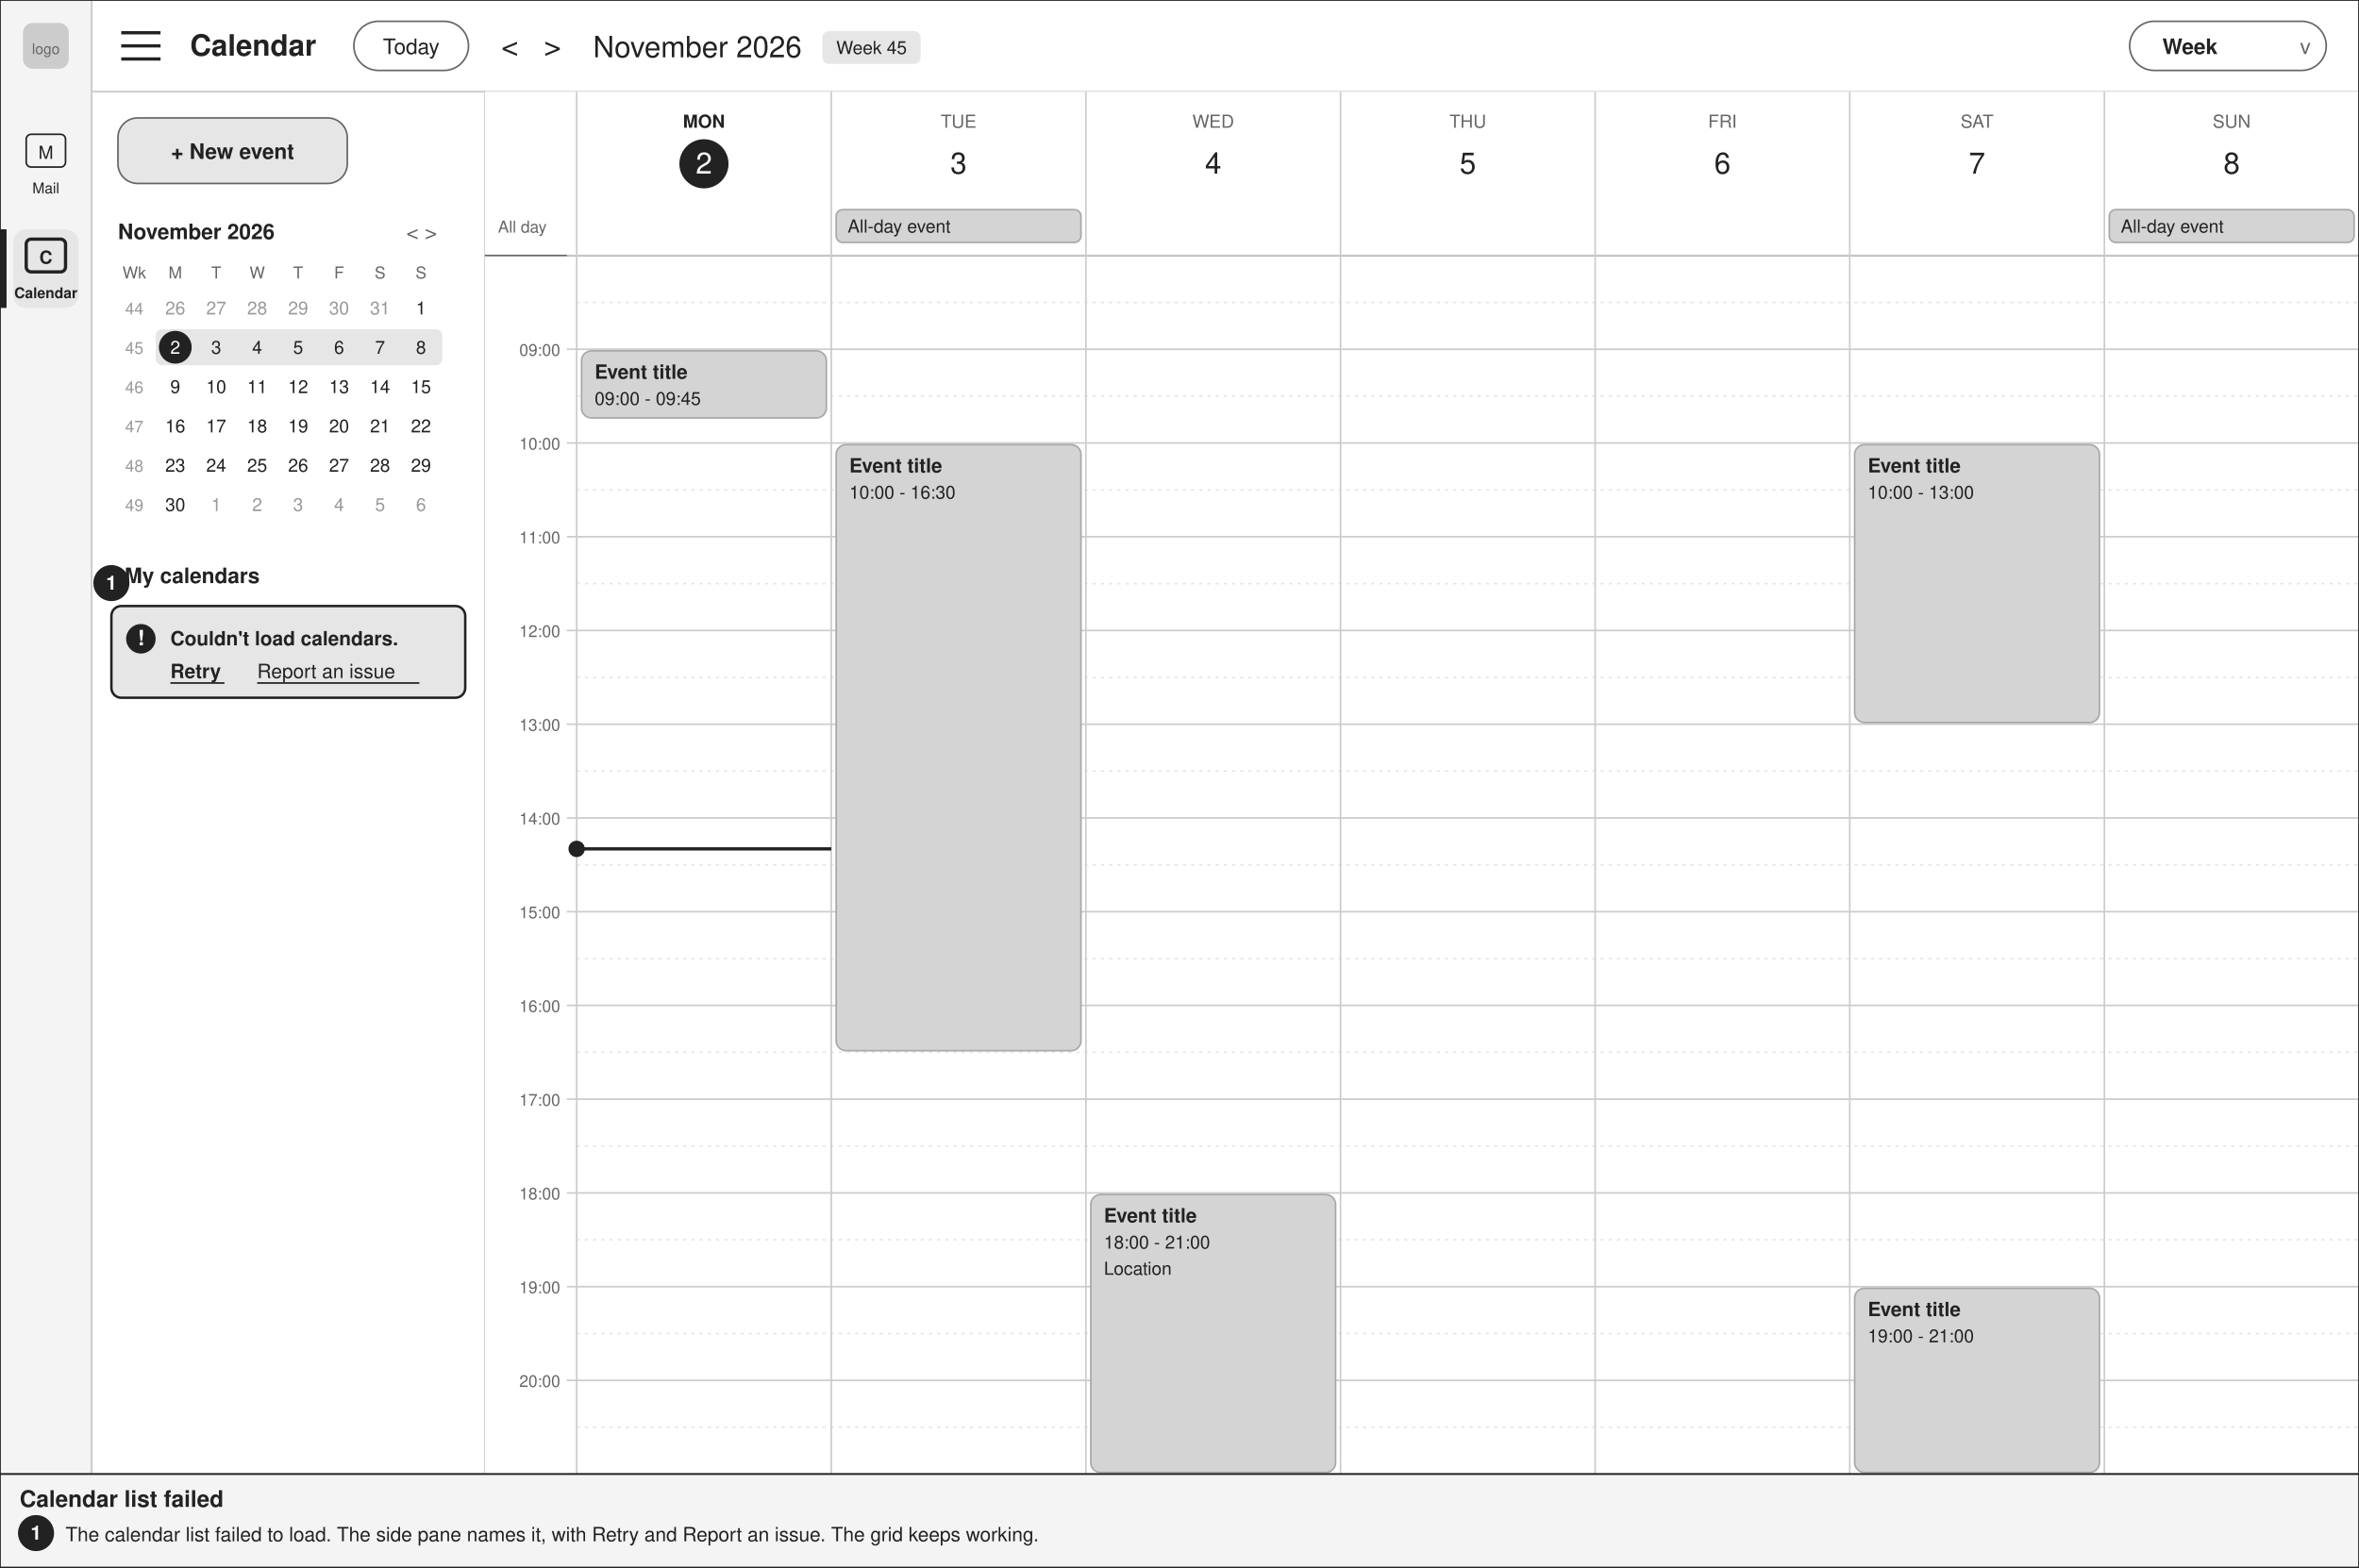
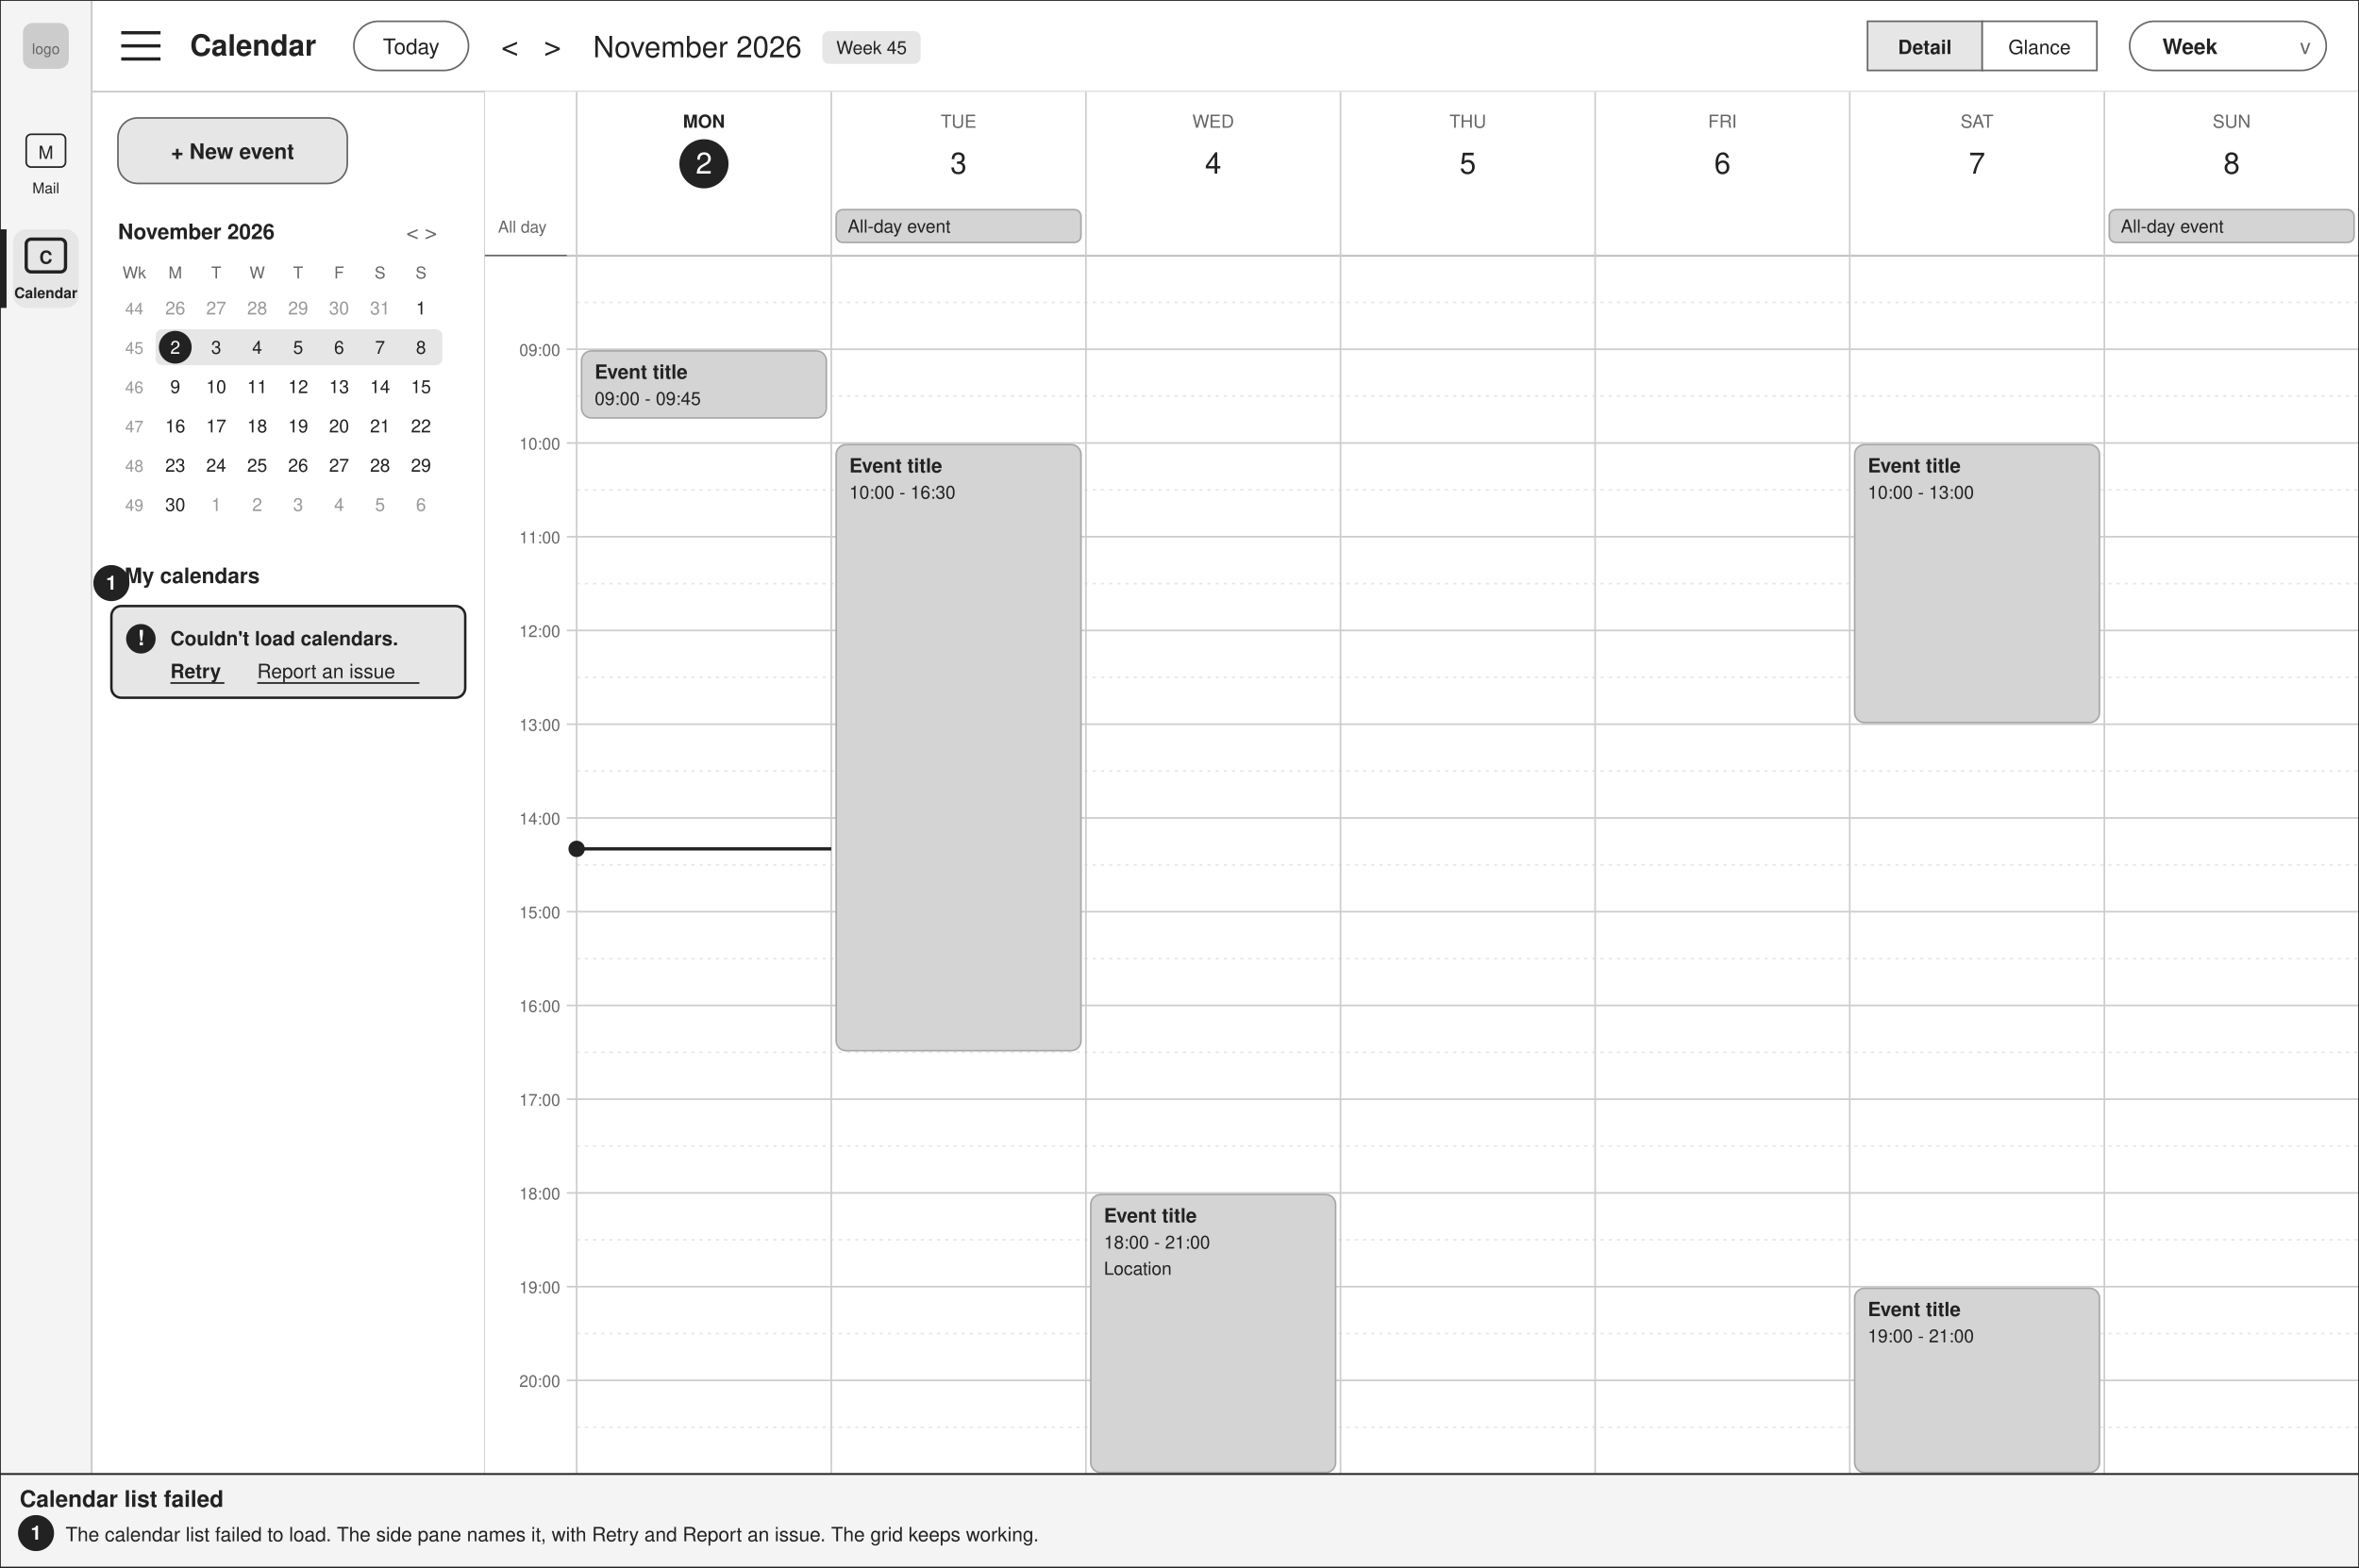
<svg xmlns="http://www.w3.org/2000/svg" width="1440" height="957" viewBox="0 0 1440 957">
  <rect width="1440" height="957" fill="#fff" />
  <rect x="0" y="0" width="56" height="900" rx="0" fill="#f4f4f4" stroke="#ccc" stroke-width="1" />
  <rect x="14" y="14" width="28" height="28" rx="6" fill="#ccc" stroke="none" stroke-width="1" />
  <text x="28" y="33" font-family="Helvetica, Arial, sans-serif" font-size="9" fill="#666" text-anchor="middle">logo</text>
  <rect x="16" y="82" width="24" height="20" rx="3" fill="none" stroke="#222" stroke-width="1" />
  <text x="28" y="97" font-family="Helvetica, Arial, sans-serif" font-size="11" fill="#222" text-anchor="middle">M</text>
  <text x="28" y="118" font-family="Helvetica, Arial, sans-serif" font-size="9" fill="#222" text-anchor="middle">Mail</text>
  <rect x="0" y="140" width="4" height="48" rx="0" fill="#222" stroke="none" stroke-width="1" />
  <rect x="8" y="140" width="40" height="48" rx="8" fill="#e6e6e6" stroke="none" stroke-width="1" />
  <rect x="16" y="146" width="24" height="20" rx="3" fill="none" stroke="#222" stroke-width="2" />
  <text x="28" y="161" font-family="Helvetica, Arial, sans-serif" font-size="11" fill="#222" font-weight="bold" text-anchor="middle">C</text>
  <text x="28" y="182" font-family="Helvetica, Arial, sans-serif" font-size="9" fill="#222" font-weight="bold" text-anchor="middle">Calendar</text>
  <rect x="56" y="0" width="1384" height="56" rx="0" fill="#fff" stroke="#ccc" stroke-width="1" />
  <line x1="74" y1="20" x2="98" y2="20" stroke="#222" stroke-width="2" />
  <line x1="74" y1="28" x2="98" y2="28" stroke="#222" stroke-width="2" />
  <line x1="74" y1="36" x2="98" y2="36" stroke="#222" stroke-width="2" />
  <text x="116" y="34" font-family="Helvetica, Arial, sans-serif" font-size="18" fill="#222" font-weight="bold">Calendar</text>
  <rect x="216" y="13" width="70" height="30" rx="15" fill="#fff" stroke="#666" stroke-width="1" />
  <text x="251" y="33" font-family="Helvetica, Arial, sans-serif" font-size="13" fill="#222" text-anchor="middle">Today</text>
  <text x="306" y="34" font-family="Helvetica, Arial, sans-serif" font-size="18" fill="#222">&lt;</text>
  <text x="332" y="34" font-family="Helvetica, Arial, sans-serif" font-size="18" fill="#222">&gt;</text>
  <text x="362" y="35" font-family="Helvetica, Arial, sans-serif" font-size="18" fill="#222">November 2026</text>
  <rect x="502" y="19" width="60" height="20" rx="4" fill="#e6e6e6" stroke="none" stroke-width="1" />
  <text x="532" y="33" font-family="Helvetica, Arial, sans-serif" font-size="11" fill="#222" text-anchor="middle">Week 45</text>
+   <rect x="1140" y="13" width="70" height="30" rx="0" fill="#e6e6e6" stroke="#666" stroke-width="1" />
+   <text x="1175" y="33" font-family="Helvetica, Arial, sans-serif" font-size="12" fill="#222" font-weight="bold" text-anchor="middle">Detail</text>
+   <rect x="1210" y="13" width="70" height="30" rx="0" fill="#fff" stroke="#666" stroke-width="1" />
+   <text x="1245" y="33" font-family="Helvetica, Arial, sans-serif" font-size="12" fill="#222" text-anchor="middle">Glance</text>
  <rect x="1300" y="13" width="120" height="30" rx="15" fill="none" stroke="#666" stroke-width="1" />
  <text x="1320" y="33" font-family="Helvetica, Arial, sans-serif" font-size="13" fill="#222" font-weight="bold">Week</text>
  <text x="1404" y="33" font-family="Helvetica, Arial, sans-serif" font-size="13" fill="#666">v</text>
  <rect x="56" y="56" width="240" height="844" rx="0" fill="#fff" stroke="#ccc" stroke-width="1" />
  <rect x="72" y="72" width="140" height="40" rx="12" fill="#e6e6e6" stroke="#666" stroke-width="1" />
  <text x="142" y="97" font-family="Helvetica, Arial, sans-serif" font-size="13" fill="#222" font-weight="bold" text-anchor="middle">+  New event</text>
  <text x="72" y="146" font-family="Helvetica, Arial, sans-serif" font-size="13" fill="#222" font-weight="bold">November 2026</text>
  <text x="248" y="146" font-family="Helvetica, Arial, sans-serif" font-size="13" fill="#666">&lt;  &gt;</text>
  <text x="82" y="170" font-family="Helvetica, Arial, sans-serif" font-size="10" fill="#666" text-anchor="middle">Wk</text>
  <text x="107" y="170" font-family="Helvetica, Arial, sans-serif" font-size="10" fill="#666" text-anchor="middle">M</text>
  <text x="132" y="170" font-family="Helvetica, Arial, sans-serif" font-size="10" fill="#666" text-anchor="middle">T</text>
  <text x="157" y="170" font-family="Helvetica, Arial, sans-serif" font-size="10" fill="#666" text-anchor="middle">W</text>
  <text x="182" y="170" font-family="Helvetica, Arial, sans-serif" font-size="10" fill="#666" text-anchor="middle">T</text>
  <text x="207" y="170" font-family="Helvetica, Arial, sans-serif" font-size="10" fill="#666" text-anchor="middle">F</text>
  <text x="232" y="170" font-family="Helvetica, Arial, sans-serif" font-size="10" fill="#666" text-anchor="middle">S</text>
  <text x="257" y="170" font-family="Helvetica, Arial, sans-serif" font-size="10" fill="#666" text-anchor="middle">S</text>
  <rect x="95" y="201" width="175" height="22" rx="4" fill="#e6e6e6" stroke="none" stroke-width="1" />
  <text x="82" y="192" font-family="Helvetica, Arial, sans-serif" font-size="10" fill="#999" text-anchor="middle">44</text>
  <text x="107" y="192" font-family="Helvetica, Arial, sans-serif" font-size="11" fill="#999" text-anchor="middle">26</text>
  <text x="132" y="192" font-family="Helvetica, Arial, sans-serif" font-size="11" fill="#999" text-anchor="middle">27</text>
  <text x="157" y="192" font-family="Helvetica, Arial, sans-serif" font-size="11" fill="#999" text-anchor="middle">28</text>
  <text x="182" y="192" font-family="Helvetica, Arial, sans-serif" font-size="11" fill="#999" text-anchor="middle">29</text>
  <text x="207" y="192" font-family="Helvetica, Arial, sans-serif" font-size="11" fill="#999" text-anchor="middle">30</text>
  <text x="232" y="192" font-family="Helvetica, Arial, sans-serif" font-size="11" fill="#999" text-anchor="middle">31</text>
  <text x="257" y="192" font-family="Helvetica, Arial, sans-serif" font-size="11" fill="#222" text-anchor="middle">1</text>
  <text x="82" y="216" font-family="Helvetica, Arial, sans-serif" font-size="10" fill="#999" text-anchor="middle">45</text>
  <circle cx="107" cy="212" r="10" fill="#222" stroke="none" stroke-width="1" />
  <text x="107" y="216" font-family="Helvetica, Arial, sans-serif" font-size="11" fill="#fff" text-anchor="middle">2</text>
  <text x="132" y="216" font-family="Helvetica, Arial, sans-serif" font-size="11" fill="#222" text-anchor="middle">3</text>
  <text x="157" y="216" font-family="Helvetica, Arial, sans-serif" font-size="11" fill="#222" text-anchor="middle">4</text>
  <text x="182" y="216" font-family="Helvetica, Arial, sans-serif" font-size="11" fill="#222" text-anchor="middle">5</text>
  <text x="207" y="216" font-family="Helvetica, Arial, sans-serif" font-size="11" fill="#222" text-anchor="middle">6</text>
  <text x="232" y="216" font-family="Helvetica, Arial, sans-serif" font-size="11" fill="#222" text-anchor="middle">7</text>
  <text x="257" y="216" font-family="Helvetica, Arial, sans-serif" font-size="11" fill="#222" text-anchor="middle">8</text>
  <text x="82" y="240" font-family="Helvetica, Arial, sans-serif" font-size="10" fill="#999" text-anchor="middle">46</text>
  <text x="107" y="240" font-family="Helvetica, Arial, sans-serif" font-size="11" fill="#222" text-anchor="middle">9</text>
  <text x="132" y="240" font-family="Helvetica, Arial, sans-serif" font-size="11" fill="#222" text-anchor="middle">10</text>
  <text x="157" y="240" font-family="Helvetica, Arial, sans-serif" font-size="11" fill="#222" text-anchor="middle">11</text>
  <text x="182" y="240" font-family="Helvetica, Arial, sans-serif" font-size="11" fill="#222" text-anchor="middle">12</text>
  <text x="207" y="240" font-family="Helvetica, Arial, sans-serif" font-size="11" fill="#222" text-anchor="middle">13</text>
  <text x="232" y="240" font-family="Helvetica, Arial, sans-serif" font-size="11" fill="#222" text-anchor="middle">14</text>
  <text x="257" y="240" font-family="Helvetica, Arial, sans-serif" font-size="11" fill="#222" text-anchor="middle">15</text>
  <text x="82" y="264" font-family="Helvetica, Arial, sans-serif" font-size="10" fill="#999" text-anchor="middle">47</text>
  <text x="107" y="264" font-family="Helvetica, Arial, sans-serif" font-size="11" fill="#222" text-anchor="middle">16</text>
  <text x="132" y="264" font-family="Helvetica, Arial, sans-serif" font-size="11" fill="#222" text-anchor="middle">17</text>
  <text x="157" y="264" font-family="Helvetica, Arial, sans-serif" font-size="11" fill="#222" text-anchor="middle">18</text>
  <text x="182" y="264" font-family="Helvetica, Arial, sans-serif" font-size="11" fill="#222" text-anchor="middle">19</text>
  <text x="207" y="264" font-family="Helvetica, Arial, sans-serif" font-size="11" fill="#222" text-anchor="middle">20</text>
  <text x="232" y="264" font-family="Helvetica, Arial, sans-serif" font-size="11" fill="#222" text-anchor="middle">21</text>
  <text x="257" y="264" font-family="Helvetica, Arial, sans-serif" font-size="11" fill="#222" text-anchor="middle">22</text>
  <text x="82" y="288" font-family="Helvetica, Arial, sans-serif" font-size="10" fill="#999" text-anchor="middle">48</text>
  <text x="107" y="288" font-family="Helvetica, Arial, sans-serif" font-size="11" fill="#222" text-anchor="middle">23</text>
  <text x="132" y="288" font-family="Helvetica, Arial, sans-serif" font-size="11" fill="#222" text-anchor="middle">24</text>
  <text x="157" y="288" font-family="Helvetica, Arial, sans-serif" font-size="11" fill="#222" text-anchor="middle">25</text>
  <text x="182" y="288" font-family="Helvetica, Arial, sans-serif" font-size="11" fill="#222" text-anchor="middle">26</text>
  <text x="207" y="288" font-family="Helvetica, Arial, sans-serif" font-size="11" fill="#222" text-anchor="middle">27</text>
  <text x="232" y="288" font-family="Helvetica, Arial, sans-serif" font-size="11" fill="#222" text-anchor="middle">28</text>
  <text x="257" y="288" font-family="Helvetica, Arial, sans-serif" font-size="11" fill="#222" text-anchor="middle">29</text>
  <text x="82" y="312" font-family="Helvetica, Arial, sans-serif" font-size="10" fill="#999" text-anchor="middle">49</text>
  <text x="107" y="312" font-family="Helvetica, Arial, sans-serif" font-size="11" fill="#222" text-anchor="middle">30</text>
  <text x="132" y="312" font-family="Helvetica, Arial, sans-serif" font-size="11" fill="#999" text-anchor="middle">1</text>
  <text x="157" y="312" font-family="Helvetica, Arial, sans-serif" font-size="11" fill="#999" text-anchor="middle">2</text>
  <text x="182" y="312" font-family="Helvetica, Arial, sans-serif" font-size="11" fill="#999" text-anchor="middle">3</text>
  <text x="207" y="312" font-family="Helvetica, Arial, sans-serif" font-size="11" fill="#999" text-anchor="middle">4</text>
  <text x="232" y="312" font-family="Helvetica, Arial, sans-serif" font-size="11" fill="#999" text-anchor="middle">5</text>
  <text x="257" y="312" font-family="Helvetica, Arial, sans-serif" font-size="11" fill="#999" text-anchor="middle">6</text>
  <text x="76" y="356" font-family="Helvetica, Arial, sans-serif" font-size="13" fill="#222" font-weight="bold">My calendars</text>
  <rect x="68" y="370" width="216" height="56" rx="6" fill="#e6e6e6" stroke="#222" stroke-width="1.5" />
  <circle cx="86" cy="390" r="9" fill="#222" stroke="none" stroke-width="1" />
  <text x="86" y="394" font-family="Helvetica, Arial, sans-serif" font-size="13" fill="#fff" font-weight="bold" text-anchor="middle">!</text>
  <text x="104" y="394" font-family="Helvetica, Arial, sans-serif" font-size="12" fill="#222" font-weight="bold">Couldn't load calendars.</text>
  <text x="104" y="414" font-family="Helvetica, Arial, sans-serif" font-size="12" fill="#222" font-weight="bold">Retry</text>
  <line x1="104" y1="417" x2="137" y2="417" stroke="#222" stroke-width="1" />
  <text x="157" y="414" font-family="Helvetica, Arial, sans-serif" font-size="12" fill="#222">Report an issue</text>
  <line x1="157" y1="417" x2="256" y2="417" stroke="#222" stroke-width="1" />
  <rect x="296" y="56" width="1144" height="844" rx="0" fill="#fff" stroke="none" stroke-width="1" />
  <text x="429.714" y="78" font-family="Helvetica, Arial, sans-serif" font-size="11" fill="#222" font-weight="bold" text-anchor="middle">MON</text>
  <circle cx="429.714" cy="100" r="15" fill="#222" stroke="none" stroke-width="1" />
  <text x="429.714" y="106" font-family="Helvetica, Arial, sans-serif" font-size="18" fill="#fff" text-anchor="middle">2</text>
  <text x="585.143" y="78" font-family="Helvetica, Arial, sans-serif" font-size="11" fill="#666" text-anchor="middle">TUE</text>
  <text x="585.143" y="106" font-family="Helvetica, Arial, sans-serif" font-size="18" fill="#222" text-anchor="middle">3</text>
  <text x="740.571" y="78" font-family="Helvetica, Arial, sans-serif" font-size="11" fill="#666" text-anchor="middle">WED</text>
  <text x="740.571" y="106" font-family="Helvetica, Arial, sans-serif" font-size="18" fill="#222" text-anchor="middle">4</text>
  <text x="896" y="78" font-family="Helvetica, Arial, sans-serif" font-size="11" fill="#666" text-anchor="middle">THU</text>
  <text x="896" y="106" font-family="Helvetica, Arial, sans-serif" font-size="18" fill="#222" text-anchor="middle">5</text>
  <text x="1051.429" y="78" font-family="Helvetica, Arial, sans-serif" font-size="11" fill="#666" text-anchor="middle">FRI</text>
  <text x="1051.429" y="106" font-family="Helvetica, Arial, sans-serif" font-size="18" fill="#222" text-anchor="middle">6</text>
  <text x="1206.857" y="78" font-family="Helvetica, Arial, sans-serif" font-size="11" fill="#666" text-anchor="middle">SAT</text>
  <text x="1206.857" y="106" font-family="Helvetica, Arial, sans-serif" font-size="18" fill="#222" text-anchor="middle">7</text>
  <text x="1362.286" y="78" font-family="Helvetica, Arial, sans-serif" font-size="11" fill="#666" text-anchor="middle">SUN</text>
  <text x="1362.286" y="106" font-family="Helvetica, Arial, sans-serif" font-size="18" fill="#222" text-anchor="middle">8</text>
  <text x="304" y="142" font-family="Helvetica, Arial, sans-serif" font-size="10" fill="#666">All day</text>
  <rect x="510.429" y="128" width="149.429" height="20" rx="4" fill="#d4d4d4" stroke="#a8a8a8" stroke-width="1" />
  <text x="517.429" y="142" font-family="Helvetica, Arial, sans-serif" font-size="11" fill="#222">All-day event</text>
  <rect x="1287.571" y="128" width="149.429" height="20" rx="4" fill="#d4d4d4" stroke="#a8a8a8" stroke-width="1" />
  <text x="1294.571" y="142" font-family="Helvetica, Arial, sans-serif" font-size="11" fill="#222">All-day event</text>
  <line x1="296" y1="156" x2="1440" y2="156" stroke="#666" stroke-width="1" />
  <line x1="346" y1="156" x2="1440" y2="156" stroke="#ccc" stroke-width="1" />
  <line x1="352" y1="184.615" x2="1440" y2="184.615" stroke="#e6e6e6" stroke-width="1" stroke-dasharray="2 3" />
  <line x1="346" y1="213.231" x2="1440" y2="213.231" stroke="#ccc" stroke-width="1" />
  <text x="342" y="217.231" font-family="Helvetica, Arial, sans-serif" font-size="10" fill="#666" text-anchor="end">09:00</text>
  <line x1="352" y1="241.846" x2="1440" y2="241.846" stroke="#e6e6e6" stroke-width="1" stroke-dasharray="2 3" />
  <line x1="346" y1="270.462" x2="1440" y2="270.462" stroke="#ccc" stroke-width="1" />
  <text x="342" y="274.462" font-family="Helvetica, Arial, sans-serif" font-size="10" fill="#666" text-anchor="end">10:00</text>
  <line x1="352" y1="299.077" x2="1440" y2="299.077" stroke="#e6e6e6" stroke-width="1" stroke-dasharray="2 3" />
  <line x1="346" y1="327.692" x2="1440" y2="327.692" stroke="#ccc" stroke-width="1" />
  <text x="342" y="331.692" font-family="Helvetica, Arial, sans-serif" font-size="10" fill="#666" text-anchor="end">11:00</text>
  <line x1="352" y1="356.308" x2="1440" y2="356.308" stroke="#e6e6e6" stroke-width="1" stroke-dasharray="2 3" />
  <line x1="346" y1="384.923" x2="1440" y2="384.923" stroke="#ccc" stroke-width="1" />
  <text x="342" y="388.923" font-family="Helvetica, Arial, sans-serif" font-size="10" fill="#666" text-anchor="end">12:00</text>
  <line x1="352" y1="413.538" x2="1440" y2="413.538" stroke="#e6e6e6" stroke-width="1" stroke-dasharray="2 3" />
  <line x1="346" y1="442.154" x2="1440" y2="442.154" stroke="#ccc" stroke-width="1" />
  <text x="342" y="446.154" font-family="Helvetica, Arial, sans-serif" font-size="10" fill="#666" text-anchor="end">13:00</text>
  <line x1="352" y1="470.769" x2="1440" y2="470.769" stroke="#e6e6e6" stroke-width="1" stroke-dasharray="2 3" />
  <line x1="346" y1="499.385" x2="1440" y2="499.385" stroke="#ccc" stroke-width="1" />
  <text x="342" y="503.385" font-family="Helvetica, Arial, sans-serif" font-size="10" fill="#666" text-anchor="end">14:00</text>
  <line x1="352" y1="528" x2="1440" y2="528" stroke="#e6e6e6" stroke-width="1" stroke-dasharray="2 3" />
  <line x1="346" y1="556.615" x2="1440" y2="556.615" stroke="#ccc" stroke-width="1" />
  <text x="342" y="560.615" font-family="Helvetica, Arial, sans-serif" font-size="10" fill="#666" text-anchor="end">15:00</text>
  <line x1="352" y1="585.231" x2="1440" y2="585.231" stroke="#e6e6e6" stroke-width="1" stroke-dasharray="2 3" />
  <line x1="346" y1="613.846" x2="1440" y2="613.846" stroke="#ccc" stroke-width="1" />
  <text x="342" y="617.846" font-family="Helvetica, Arial, sans-serif" font-size="10" fill="#666" text-anchor="end">16:00</text>
  <line x1="352" y1="642.462" x2="1440" y2="642.462" stroke="#e6e6e6" stroke-width="1" stroke-dasharray="2 3" />
  <line x1="346" y1="671.077" x2="1440" y2="671.077" stroke="#ccc" stroke-width="1" />
  <text x="342" y="675.077" font-family="Helvetica, Arial, sans-serif" font-size="10" fill="#666" text-anchor="end">17:00</text>
  <line x1="352" y1="699.692" x2="1440" y2="699.692" stroke="#e6e6e6" stroke-width="1" stroke-dasharray="2 3" />
  <line x1="346" y1="728.308" x2="1440" y2="728.308" stroke="#ccc" stroke-width="1" />
  <text x="342" y="732.308" font-family="Helvetica, Arial, sans-serif" font-size="10" fill="#666" text-anchor="end">18:00</text>
  <line x1="352" y1="756.923" x2="1440" y2="756.923" stroke="#e6e6e6" stroke-width="1" stroke-dasharray="2 3" />
  <line x1="346" y1="785.538" x2="1440" y2="785.538" stroke="#ccc" stroke-width="1" />
  <text x="342" y="789.538" font-family="Helvetica, Arial, sans-serif" font-size="10" fill="#666" text-anchor="end">19:00</text>
  <line x1="352" y1="814.154" x2="1440" y2="814.154" stroke="#e6e6e6" stroke-width="1" stroke-dasharray="2 3" />
  <line x1="346" y1="842.769" x2="1440" y2="842.769" stroke="#ccc" stroke-width="1" />
  <text x="342" y="846.769" font-family="Helvetica, Arial, sans-serif" font-size="10" fill="#666" text-anchor="end">20:00</text>
  <line x1="352" y1="871.385" x2="1440" y2="871.385" stroke="#e6e6e6" stroke-width="1" stroke-dasharray="2 3" />
  <line x1="346" y1="900" x2="1440" y2="900" stroke="#ccc" stroke-width="1" />
  <line x1="352" y1="928.615" x2="1440" y2="928.615" stroke="#e6e6e6" stroke-width="1" stroke-dasharray="2 3" />
  <line x1="352" y1="56" x2="352" y2="900" stroke="#ccc" stroke-width="1" />
  <line x1="507.429" y1="56" x2="507.429" y2="900" stroke="#ccc" stroke-width="1" />
  <line x1="662.857" y1="56" x2="662.857" y2="900" stroke="#ccc" stroke-width="1" />
  <line x1="818.286" y1="56" x2="818.286" y2="900" stroke="#ccc" stroke-width="1" />
  <line x1="973.714" y1="56" x2="973.714" y2="900" stroke="#ccc" stroke-width="1" />
  <line x1="1129.143" y1="56" x2="1129.143" y2="900" stroke="#ccc" stroke-width="1" />
  <line x1="1284.571" y1="56" x2="1284.571" y2="900" stroke="#ccc" stroke-width="1" />
  <line x1="1440" y1="56" x2="1440" y2="900" stroke="#ccc" stroke-width="1" />
  <circle cx="352" cy="518.271" r="5" fill="#222" stroke="none" stroke-width="1" />
  <line x1="352" y1="518.271" x2="507.429" y2="518.271" stroke="#222" stroke-width="2" />
  <rect x="510.429" y="271.462" width="149.429" height="370" rx="6" fill="#d4d4d4" stroke="#a8a8a8" stroke-width="1" />
  <text x="518.429" y="288.462" font-family="Helvetica, Arial, sans-serif" font-size="12" fill="#222" font-weight="bold">Event title</text>
  <text x="518.429" y="304.462" font-family="Helvetica, Arial, sans-serif" font-size="11" fill="#222">10:00 - 16:30</text>
  <rect x="665.857" y="729.308" width="149.429" height="169.692" rx="6" fill="#d4d4d4" stroke="#a8a8a8" stroke-width="1" />
  <text x="673.857" y="746.308" font-family="Helvetica, Arial, sans-serif" font-size="12" fill="#222" font-weight="bold">Event title</text>
  <text x="673.857" y="762.308" font-family="Helvetica, Arial, sans-serif" font-size="11" fill="#222">18:00 - 21:00</text>
  <text x="673.857" y="778.308" font-family="Helvetica, Arial, sans-serif" font-size="11" fill="#222">Location</text>
  <rect x="1132.143" y="271.462" width="149.429" height="169.692" rx="6" fill="#d4d4d4" stroke="#a8a8a8" stroke-width="1" />
  <text x="1140.143" y="288.462" font-family="Helvetica, Arial, sans-serif" font-size="12" fill="#222" font-weight="bold">Event title</text>
  <text x="1140.143" y="304.462" font-family="Helvetica, Arial, sans-serif" font-size="11" fill="#222">10:00 - 13:00</text>
  <rect x="1132.143" y="786.538" width="149.429" height="112.462" rx="6" fill="#d4d4d4" stroke="#a8a8a8" stroke-width="1" />
  <text x="1140.143" y="803.538" font-family="Helvetica, Arial, sans-serif" font-size="12" fill="#222" font-weight="bold">Event title</text>
  <text x="1140.143" y="819.538" font-family="Helvetica, Arial, sans-serif" font-size="11" fill="#222">19:00 - 21:00</text>
  <rect x="355" y="214.231" width="149.429" height="40.923" rx="6" fill="#d4d4d4" stroke="#a8a8a8" stroke-width="1" />
  <text x="363" y="231.231" font-family="Helvetica, Arial, sans-serif" font-size="12" fill="#222" font-weight="bold">Event title</text>
  <text x="363" y="247.231" font-family="Helvetica, Arial, sans-serif" font-size="11" fill="#222">09:00 - 09:45</text>
  <circle cx="68" cy="356" r="11" fill="#222" stroke="none" stroke-width="1" />
  <text x="68" y="360" font-family="Helvetica, Arial, sans-serif" font-size="12" fill="#fff" font-weight="bold" text-anchor="middle">1</text>
  <rect x="0" y="0" width="1440" height="900" rx="0" fill="none" stroke="#222" stroke-width="1" />
  <rect x="0" y="900" width="1440" height="57" rx="0" fill="#f4f4f4" stroke="#222" stroke-width="1" />
  <text x="12" y="920" font-family="Helvetica, Arial, sans-serif" font-size="14" fill="#222" font-weight="bold">Calendar list failed</text>
  <circle cx="22" cy="936" r="11" fill="#222" stroke="none" stroke-width="1" />
  <text x="22" y="940" font-family="Helvetica, Arial, sans-serif" font-size="12" fill="#fff" font-weight="bold" text-anchor="middle">1</text>
  <text x="40" y="941" font-family="Helvetica, Arial, sans-serif" font-size="12" fill="#222">The calendar list failed to load. The side pane names it, with Retry and Report an issue. The grid keeps working.</text>
</svg>
